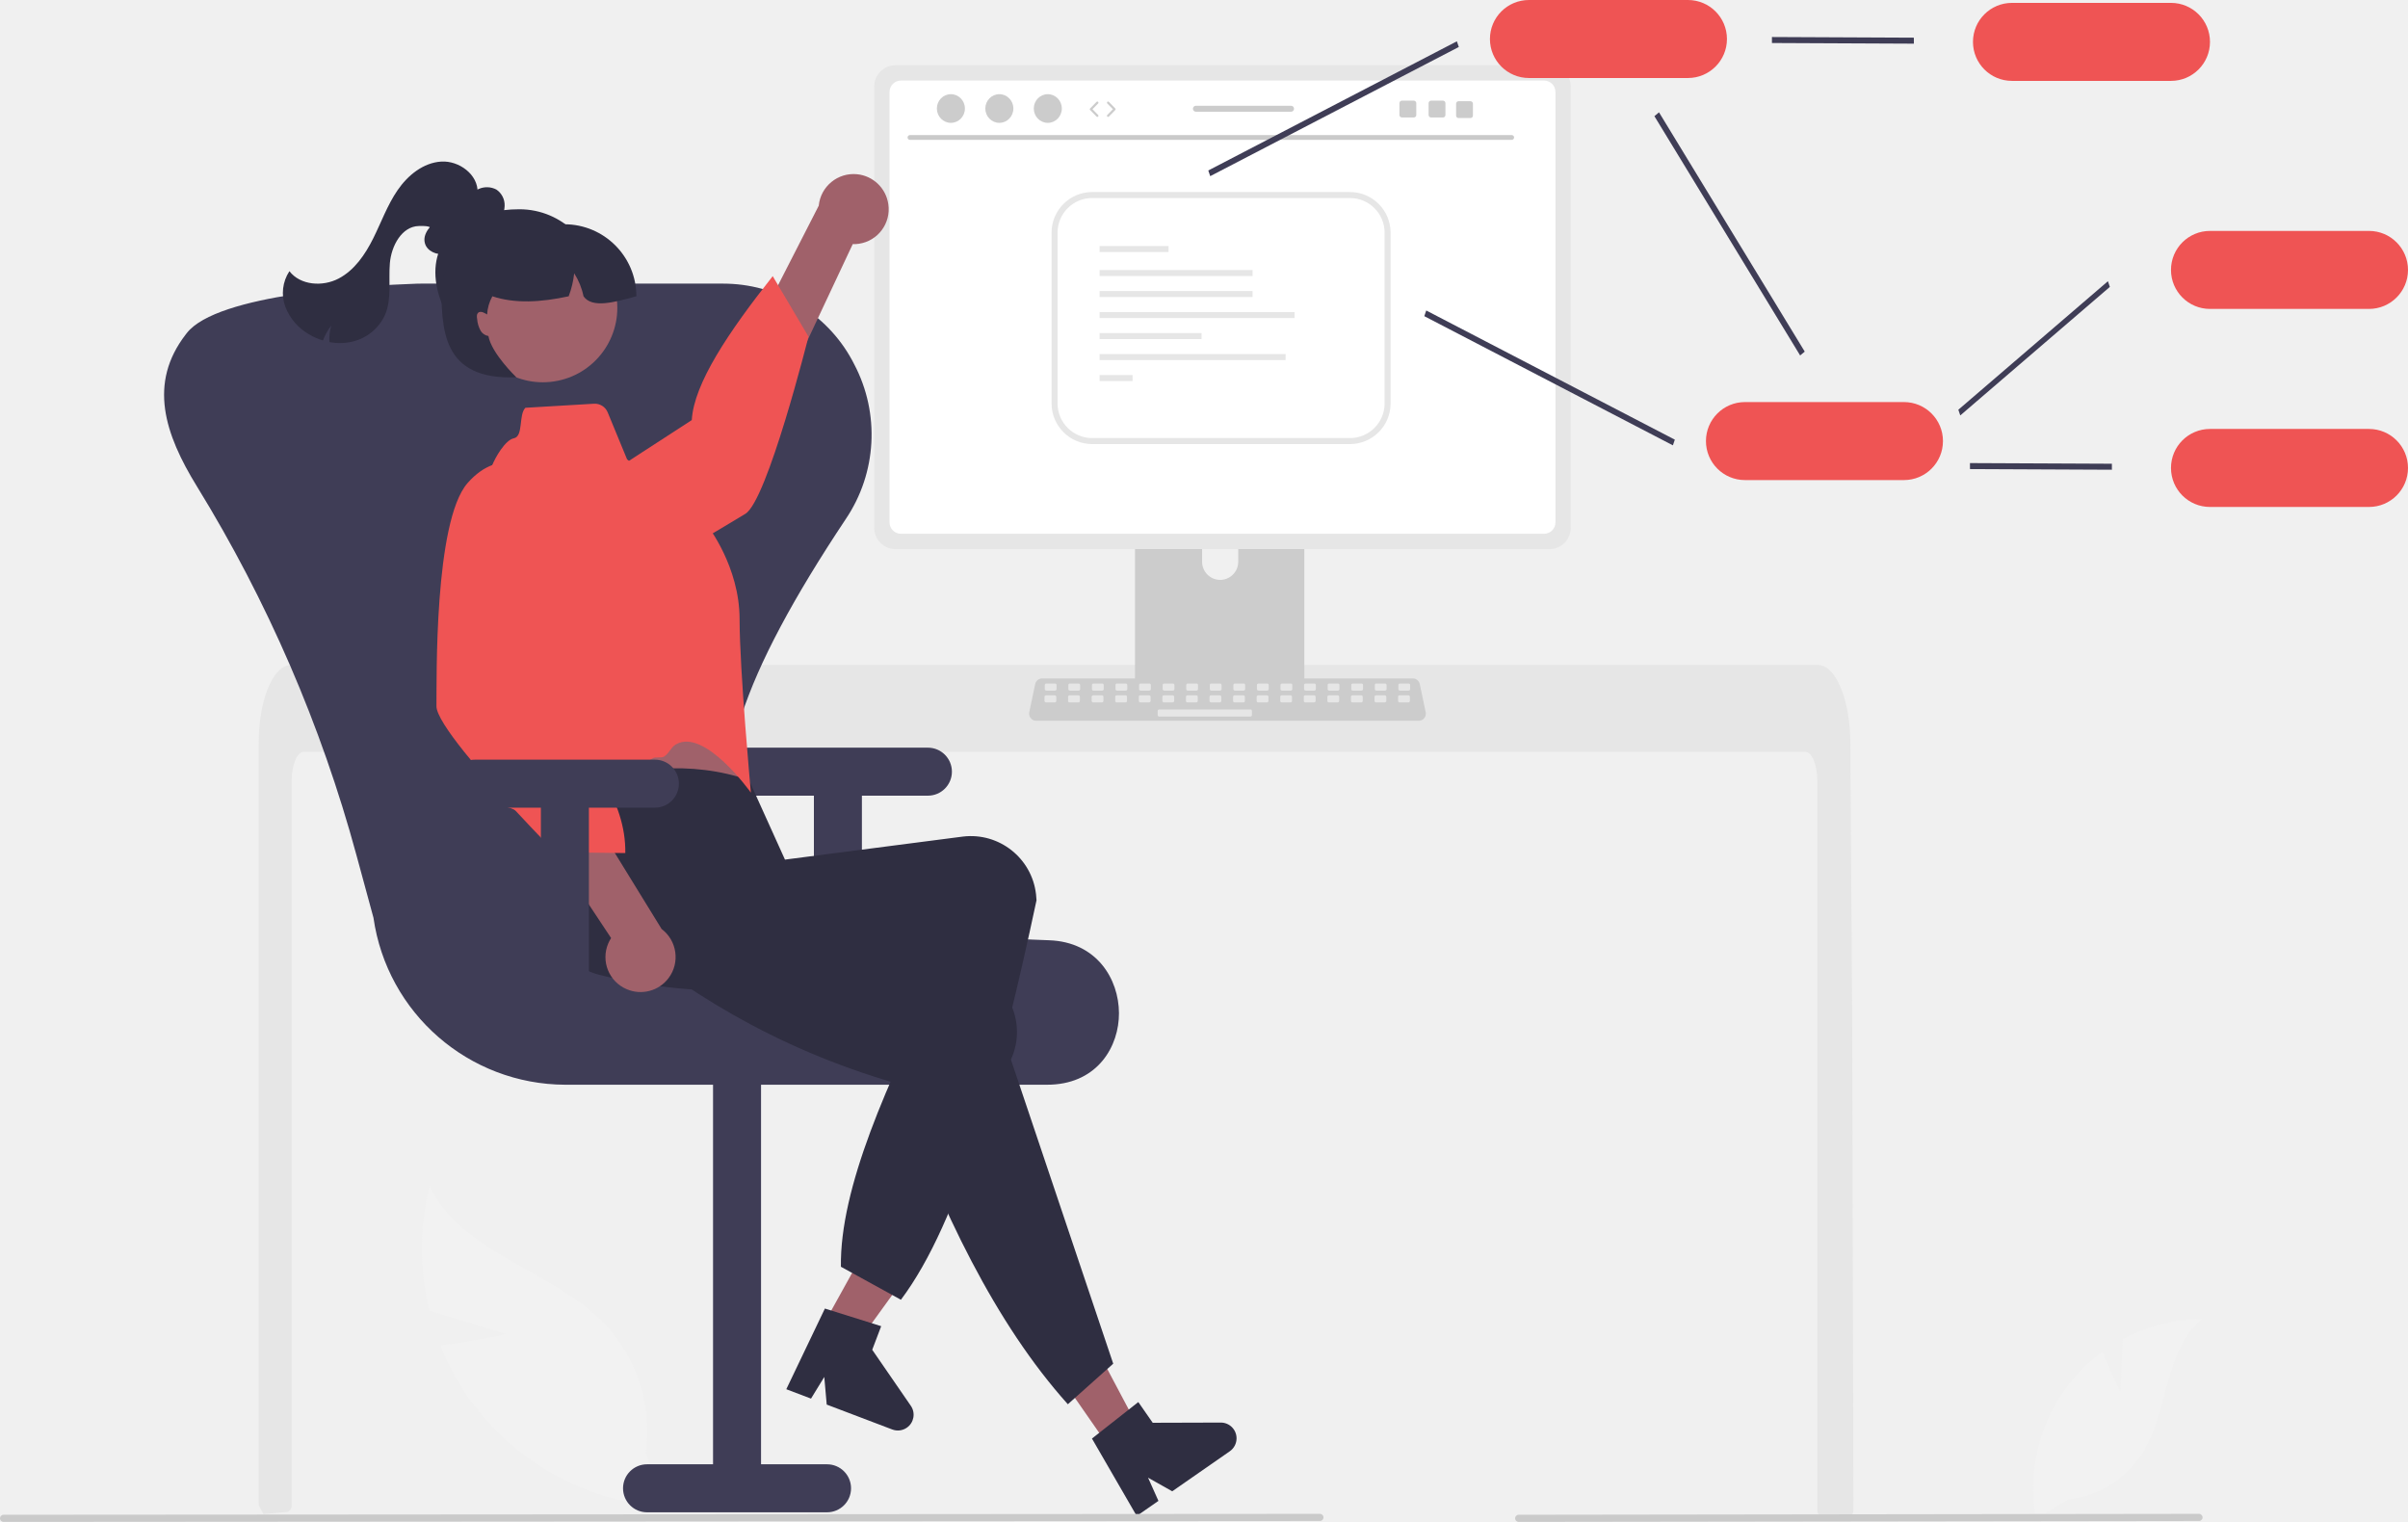
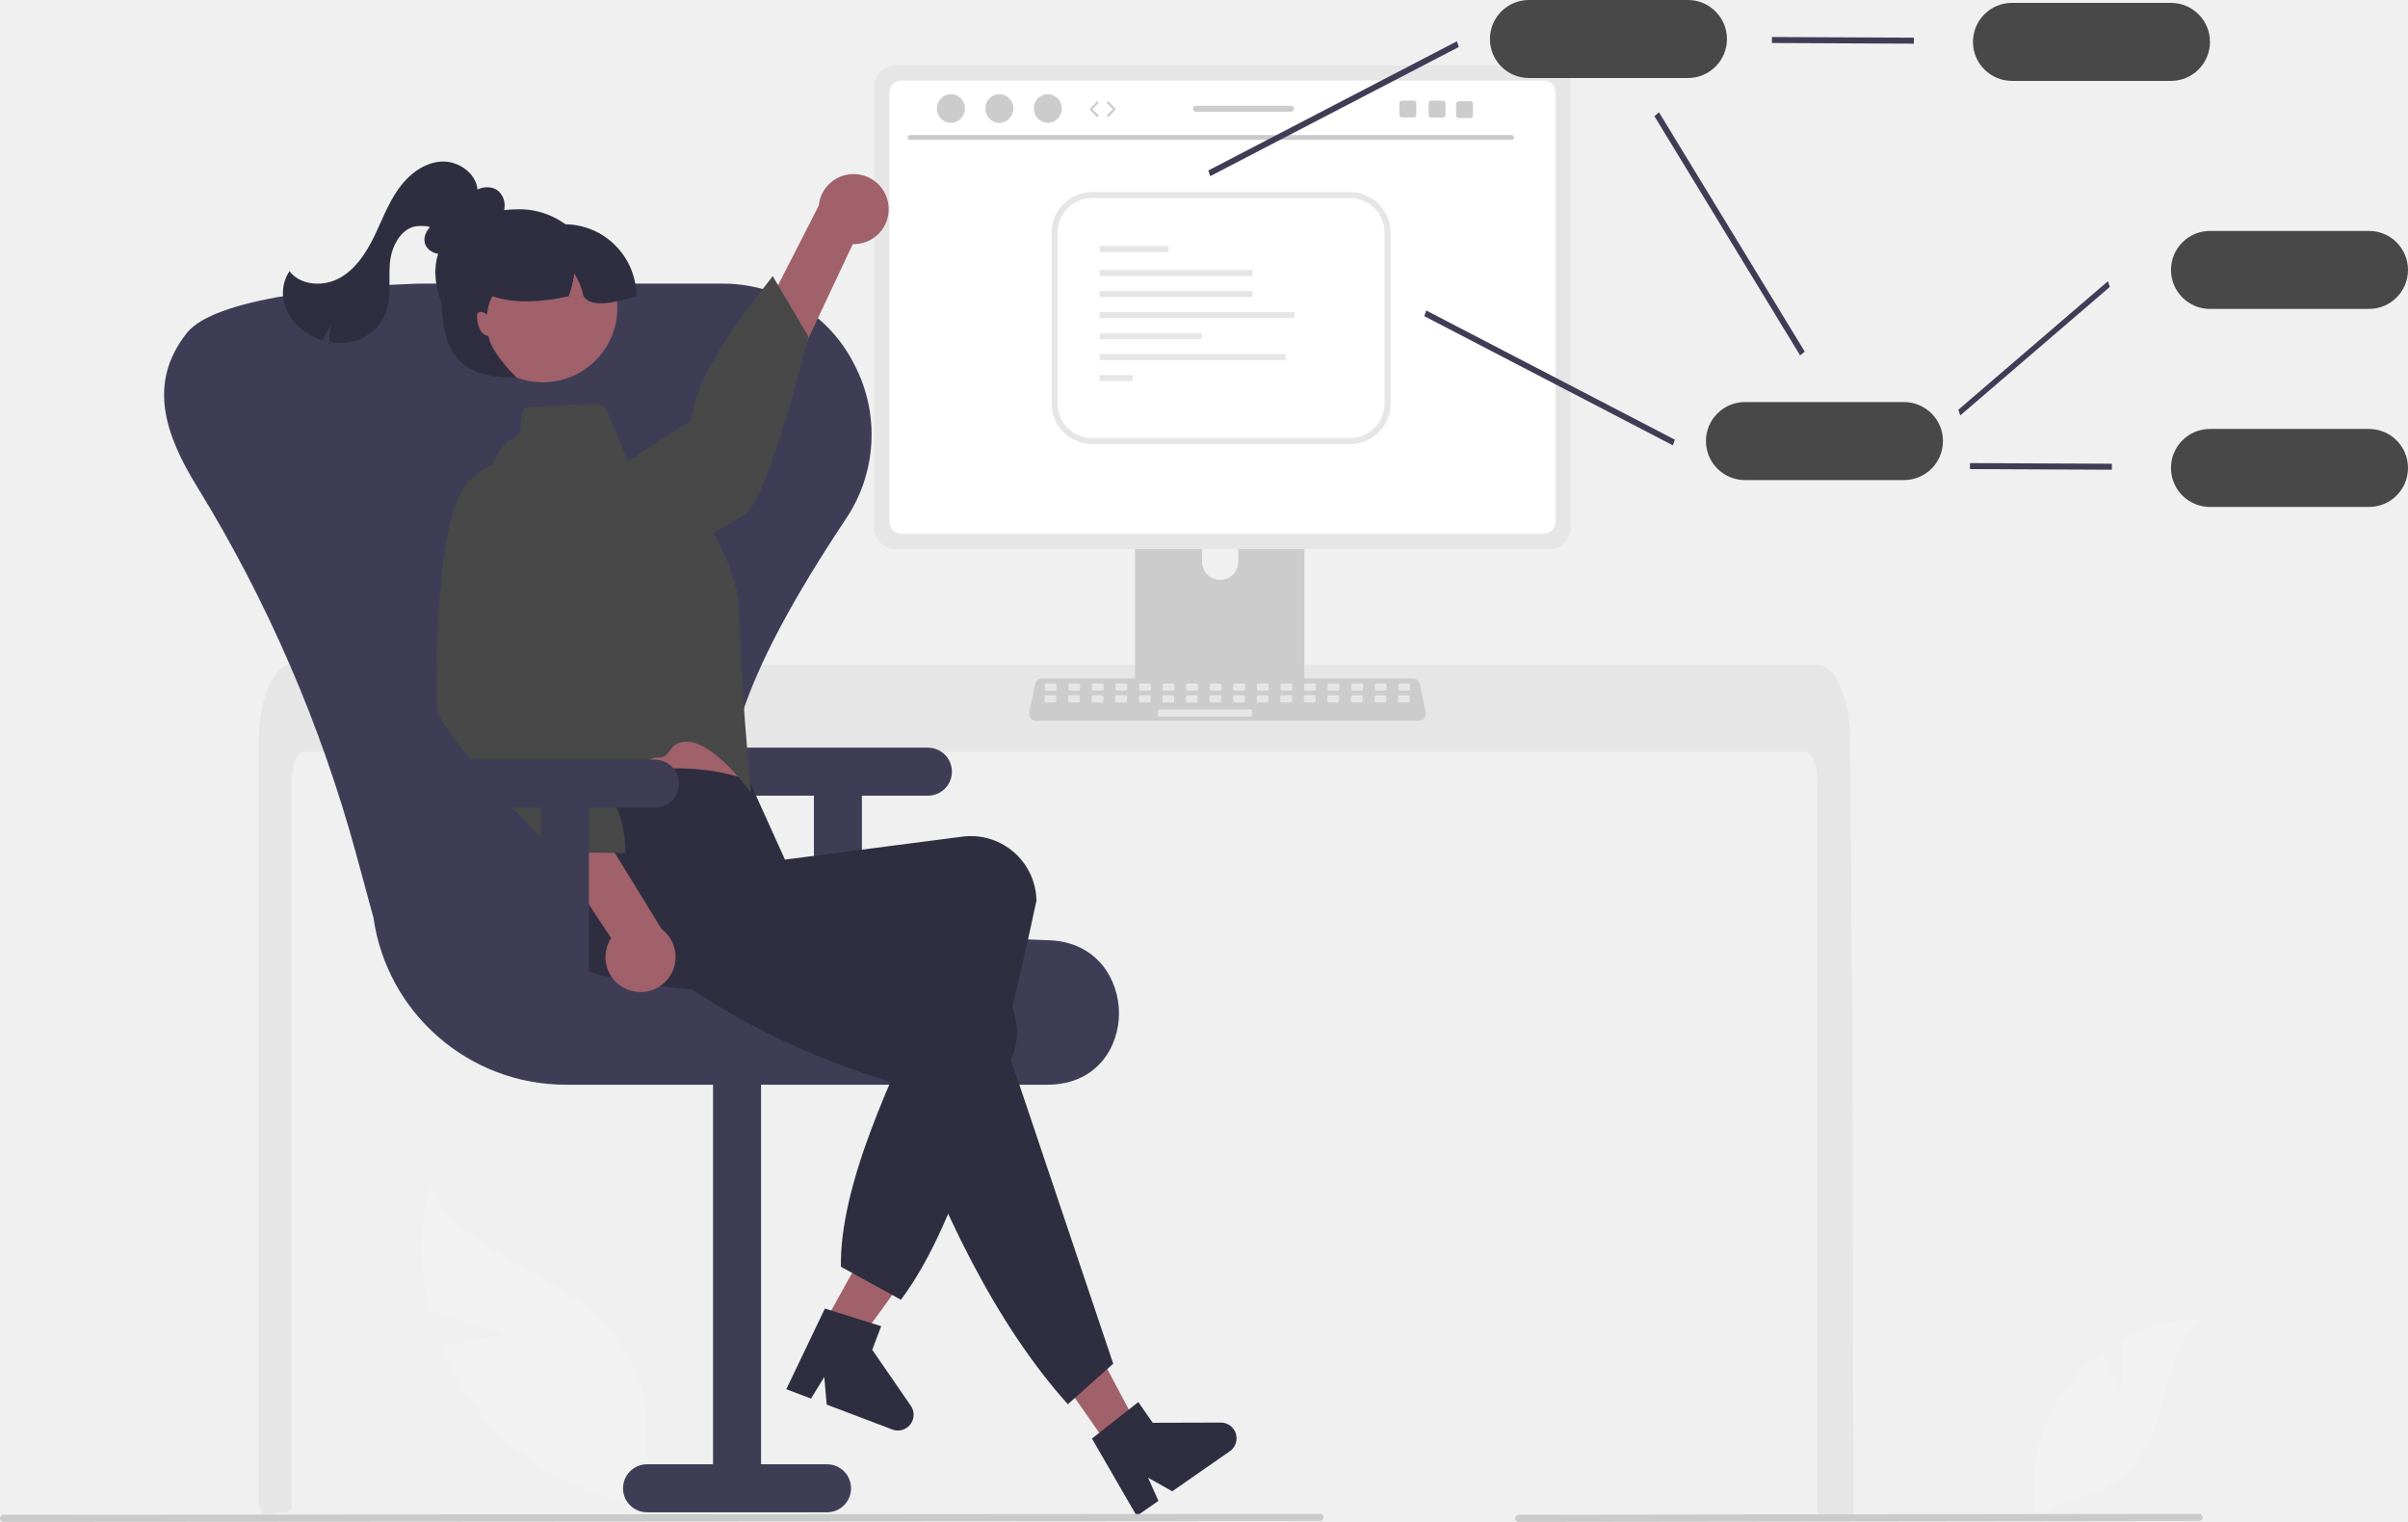
<svg xmlns="http://www.w3.org/2000/svg" width="802.611" height="507.219" viewBox="0 0 802.611 507.219">
  <path d="M706.756,463.869l.782-17.576c8.149-4.356,17.238-6.656,26.477-6.702-12.717,10.397-11.127,30.438-19.749,44.419-5.515,8.791-14.728,14.597-25.038,15.779l-10.642,6.516c-2.955-16.475,1.452-33.417,12.06-46.364,2.976-3.56,6.389-6.73,10.157-9.438,2.549,6.72,5.954,13.366,5.954,13.366Z" fill="#f2f2f2" />
  <path d="M168.805,444.609l-25.68-7.775c-3.368-13.683-3.345-27.982,.067-41.654,10.575,22.709,40.792,27.909,58.207,45.916,10.915,11.461,16.026,27.264,13.888,42.946l5.621,18.181c-25.46-1.838-48.839-14.732-63.977-35.285-4.14-5.739-7.54-11.976-10.122-18.565,10.892-1.235,21.996-3.764,21.996-3.764Z" fill="#f2f2f2" />
  <path d="M617.773,503.43c-.004,.532-.215,1.042-.59,1.42-.374,.373-.882,.582-1.41,.58h-8.04c-1.101,.004-1.996-.885-2-1.986v-243.154c0-5.36-1.8-9.71-4.01-9.72H101.233c-2.22,.01-4.01,4.36-4.02,9.72v241.65c-.003,1.029-.785,1.889-1.81,1.99-1.62,.16-3.24,.3-4.85,.43-.04,0-.08,.01-.12,.01-.88,.08-1.76,.14-2.64,.21h-.01c-.46-.83-.9-1.68-1.35-2.53-.144-.289-.22-.607-.22-.93V247.68c0-1.48,.06-2.97,.16-4.44,.143-2.019,.393-4.028,.75-6.02,1.69-9.29,5.51-15.58,9.85-15.6h509c.633,.004,1.259,.137,1.84,.39,.853,.377,1.624,.917,2.27,1.59,.877,.912,1.627,1.938,2.23,3.05,2.14,3.77,3.67,9.39,4.21,15.93,0,.06,.01,.12,.01,.18,.14,1.62,.21,3.27,.2,4.92l.14,21.43,.09,12.78,.27,40.1,.1,14.24,.44,167.2Z" fill="#e6e6e6" />
  <path d="M432.024,147.486h-51.006c-1.503,.002-2.719,1.222-2.717,2.724v80.574h56.447v-80.574c.001-1.504-1.218-2.724-2.721-2.724h-.003Zm-25.331,45.781c-3.32-.015-6.007-2.703-6.023-6.023v-9.293c0-3.326,2.697-6.023,6.023-6.023s6.023,2.697,6.023,6.023v9.293c-.015,3.32-2.703,6.007-6.023,6.023Z" fill="#ccc" />
  <path d="M378.126,228.207v7.774c.002,.839,.681,1.518,1.52,1.52h53.758c.838-.004,1.516-.682,1.52-1.52v-7.774h-56.797Z" fill="#3f3d56" />
  <path d="M516.484,21.742h-218.029c-3.9,.006-7.06,3.166-7.066,7.066V175.935c.004,3.901,3.165,7.063,7.066,7.066h218.029c3.901-.004,7.063-3.165,7.066-7.066V28.808c-.006-3.9-3.166-7.06-7.066-7.066Z" fill="#e6e6e6" />
  <path d="M514.664,26.846h-214.388c-2.088,.005-3.779,1.699-3.779,3.787V174.113c.004,2.086,1.693,3.776,3.779,3.779h214.388c2.086-.004,3.776-1.693,3.779-3.779V30.633c-0-2.088-1.691-3.782-3.779-3.787Z" fill="#fff" />
  <path d="M472.905,240.206h-127.549c-1.296,0-2.346-1.051-2.346-2.346,0-.162,.017-.324,.05-.483l1.979-9.4c.232-1.083,1.188-1.859,2.296-1.863h123.591c1.108,.004,2.064,.779,2.296,1.863l1.979,9.4c.267,1.268-.545,2.512-1.813,2.779-.159,.033-.321,.05-.483,.05Z" fill="#ccc" />
  <rect x="348.241" y="227.806" width="3.928" height="2.357" rx=".488" ry=".488" fill="#e6e6e6" />
  <rect x="356.098" y="227.806" width="3.928" height="2.357" rx=".488" ry=".488" fill="#e6e6e6" />
  <rect x="363.954" y="227.806" width="3.928" height="2.357" rx=".488" ry=".488" fill="#e6e6e6" />
  <rect x="371.811" y="227.806" width="3.928" height="2.357" rx=".488" ry=".488" fill="#e6e6e6" />
  <rect x="379.668" y="227.806" width="3.928" height="2.357" rx=".488" ry=".488" fill="#e6e6e6" />
  <rect x="387.525" y="227.806" width="3.928" height="2.357" rx=".488" ry=".488" fill="#e6e6e6" />
  <rect x="395.382" y="227.806" width="3.928" height="2.357" rx=".488" ry=".488" fill="#e6e6e6" />
  <rect x="403.238" y="227.806" width="3.928" height="2.357" rx=".488" ry=".488" fill="#e6e6e6" />
  <rect x="411.095" y="227.806" width="3.928" height="2.357" rx=".488" ry=".488" fill="#e6e6e6" />
  <rect x="418.952" y="227.806" width="3.928" height="2.357" rx=".488" ry=".488" fill="#e6e6e6" />
  <rect x="426.809" y="227.806" width="3.928" height="2.357" rx=".488" ry=".488" fill="#e6e6e6" />
  <rect x="434.665" y="227.806" width="3.928" height="2.357" rx=".488" ry=".488" fill="#e6e6e6" />
  <rect x="442.522" y="227.806" width="3.928" height="2.357" rx=".488" ry=".488" fill="#e6e6e6" />
  <rect x="450.379" y="227.806" width="3.928" height="2.357" rx=".488" ry=".488" fill="#e6e6e6" />
  <rect x="458.236" y="227.806" width="3.928" height="2.357" rx=".488" ry=".488" fill="#e6e6e6" />
  <rect x="466.092" y="227.806" width="3.928" height="2.357" rx=".488" ry=".488" fill="#e6e6e6" />
  <rect x="348.148" y="231.735" width="3.928" height="2.357" rx=".488" ry=".488" fill="#e6e6e6" />
  <rect x="356.005" y="231.735" width="3.928" height="2.357" rx=".488" ry=".488" fill="#e6e6e6" />
  <rect x="363.862" y="231.735" width="3.928" height="2.357" rx=".488" ry=".488" fill="#e6e6e6" />
  <rect x="371.718" y="231.735" width="3.928" height="2.357" rx=".488" ry=".488" fill="#e6e6e6" />
  <rect x="379.575" y="231.735" width="3.928" height="2.357" rx=".488" ry=".488" fill="#e6e6e6" />
  <rect x="387.432" y="231.735" width="3.928" height="2.357" rx=".488" ry=".488" fill="#e6e6e6" />
  <rect x="395.289" y="231.735" width="3.928" height="2.357" rx=".488" ry=".488" fill="#e6e6e6" />
  <rect x="403.145" y="231.735" width="3.928" height="2.357" rx=".488" ry=".488" fill="#e6e6e6" />
  <rect x="411.002" y="231.735" width="3.928" height="2.357" rx=".488" ry=".488" fill="#e6e6e6" />
  <rect x="418.859" y="231.735" width="3.928" height="2.357" rx=".488" ry=".488" fill="#e6e6e6" />
  <rect x="426.716" y="231.735" width="3.928" height="2.357" rx=".488" ry=".488" fill="#e6e6e6" />
  <rect x="434.572" y="231.735" width="3.928" height="2.357" rx=".488" ry=".488" fill="#e6e6e6" />
  <rect x="442.429" y="231.735" width="3.928" height="2.357" rx=".488" ry=".488" fill="#e6e6e6" />
  <rect x="450.286" y="231.735" width="3.928" height="2.357" rx=".488" ry=".488" fill="#e6e6e6" />
  <rect x="458.143" y="231.735" width="3.928" height="2.357" rx=".488" ry=".488" fill="#e6e6e6" />
  <rect x="466" y="231.735" width="3.928" height="2.357" rx=".488" ry=".488" fill="#e6e6e6" />
  <rect x="385.861" y="236.449" width="31.427" height="2.357" rx=".488" ry=".488" fill="#e6e6e6" />
  <path d="M503.887,46.614h-200.602c-.441-.01-.79-.375-.78-.815,.009-.427,.353-.771,.78-.78h200.602c.441,.01,.79,.375,.78,.815-.009,.427-.353,.771-.78,.78Z" fill="#cacaca" />
  <ellipse cx="316.941" cy="36.166" rx="4.675" ry="4.779" fill="#ccc" />
  <ellipse cx="333.092" cy="36.166" rx="4.675" ry="4.779" fill="#ccc" />
  <ellipse cx="349.242" cy="36.166" rx="4.675" ry="4.779" fill="#ccc" />
  <polygon points="403.381 58.71 402.733 56.817 485.591 13.765 486.238 15.658 403.381 58.71" fill="#3f3d56" />
  <polygon points="653.381 138.452 652.733 136.559 702.591 93.725 703.238 95.617 653.381 138.452" fill="#3f3d56" />
  <polygon points="557.591 148.423 474.733 105.371 475.381 103.478 558.238 146.53 557.591 148.423" fill="#3f3d56" />
  <polygon points="600.006 118.465 551.431 38.719 552.966 37.436 601.54 117.182 600.006 118.465" fill="#3f3d56" />
  <polygon points="637.914 14.554 590.607 14.336 590.607 12.336 637.914 12.554 637.914 14.554" fill="#3f3d56" />
-   <path d="M723.611,26.959h-53c-7.18,0-13-5.82-13-13s5.82-13,13-13h53c7.18,0,13,5.82,13,13s-5.82,13-13,13h0Z" fill="#ef5454" />
-   <path d="M789.611,102.959h-53c-7.18,0-13-5.82-13-13s5.82-13,13-13h53c7.18,0,13,5.82,13,13s-5.82,13-13,13Z" fill="#ef5454" />
+   <path d="M723.611,26.959h-53c-7.18,0-13-5.82-13-13s5.82-13,13-13h53c7.18,0,13,5.82,13,13s-5.82,13-13,13h0Z" fill="#484848" />
+   <path d="M789.611,102.959h-53c-7.18,0-13-5.82-13-13s5.82-13,13-13h53c7.18,0,13,5.82,13,13s-5.82,13-13,13Z" fill="#484848" />
  <polygon points="703.914 156.553 656.607 156.336 656.607 154.336 703.914 154.553 703.914 156.553" fill="#3f3d56" />
-   <path d="M789.611,168.959h-53c-7.18,0-13-5.82-13-13s5.82-13,13-13h53c7.18,0,13,5.82,13,13s-5.82,13-13,13Z" fill="#ef5454" />
-   <path d="M634.611,160h-53c-7.18,0-13-5.82-13-13s5.82-13,13-13h53c7.18,0,13,5.82,13,13s-5.82,13-13,13Z" fill="#ef5454" />
-   <path d="M562.611,26h-53c-7.18,0-13-5.82-13-13s5.82-13,13-13h53c7.18,0,13,5.82,13,13s-5.82,13-13,13Z" fill="#ef5454" />
+   <path d="M789.611,168.959h-53c-7.18,0-13-5.82-13-13s5.82-13,13-13h53c7.18,0,13,5.82,13,13s-5.82,13-13,13Z" fill="#484848" />
+   <path d="M634.611,160h-53c-7.18,0-13-5.82-13-13s5.82-13,13-13h53c7.18,0,13,5.82,13,13s-5.82,13-13,13Z" fill="#484848" />
+   <path d="M562.611,26h-53c-7.18,0-13-5.82-13-13s5.82-13,13-13h53c7.18,0,13,5.82,13,13s-5.82,13-13,13Z" fill="#484848" />
  <path d="M309.283,249.18h-60c-4.418,0-8,3.582-8,8s3.582,8,8,8h22v62h16v-62h22c4.418,0,8-3.582,8-8s-3.582-8-8-8Z" fill="#3f3d56" />
  <path d="M348.884,361.517H188.401c-32.159-.118-59.366-23.8-63.916-55.636l-5.681-20.896c-11.758-43.3-29.667-84.69-53.181-122.903-10.747-17.454-16.279-34.349-3.715-50.615,.107-.139,.212-.275,.316-.41,10.077-13.116,60.234-15.956,76.585-16.508,.646-.022,1.294-.033,1.945-.033h99.819c.651,0,1.3,.011,1.945,.033,17.958,.523,34.18,10.863,42.236,26.921,8.597,16.395,7.5,36.185-2.856,51.53-35.063,52.671-45.799,85.697-34.808,107.085,10.631,20.688,43.22,31.265,102.559,33.285,15.946,.543,23.265,12.96,23.316,24.267,.05,11.015-6.986,23.176-22.553,23.848-.506,.021-1.015,.032-1.528,.032Z" fill="#3f3d56" />
  <path d="M215.663,504.017h60c4.418,0,8-3.582,8-8s-3.582-8-8-8h-22v-135h-16v135h-22c-4.418,0-8,3.582-8,8s3.582,8,8,8Z" fill="#3f3d56" />
  <polygon points="269.969 449.592 280.305 455.206 307.667 417.375 292.411 409.088 269.969 449.592" fill="#a0616a" />
  <path d="M274.944,436.111l18.764,5.876-2.987,7.861,12.867,18.675c1.646,2.389,1.044,5.66-1.344,7.306-1.421,.98-3.233,1.198-4.847,.585l-21.844-8.299-.811-9.206-4.424,7.217-8.236-3.129,12.862-26.885Z" fill="#2f2e41" />
  <path d="M296.084,68.076c.926,6.347-3.469,12.243-9.816,13.169-.677,.099-1.361,.137-2.045,.116l-39.851,84.795-12.499-17.43,41.024-80.181c.63-6.418,6.344-11.11,12.763-10.48,5.37,.527,9.68,4.666,10.424,10.011v0Z" fill="#a0616a" />
-   <path d="M163.835,183.301s-1.068,14.814,15.685,17.719,61.539-25.415,68.894-29.764,21.062-59.061,21.062-59.061l-11.92-20.162c-14.717,18.617-26.275,35.784-26.977,47.97l-66.744,43.297Z" fill="#ef5454" />
+   <path d="M163.835,183.301s-1.068,14.814,15.685,17.719,61.539-25.415,68.894-29.764,21.062-59.061,21.062-59.061l-11.92-20.162c-14.717,18.617-26.275,35.784-26.977,47.97l-66.744,43.297Z" fill="#484848" />
  <path d="M183.175,234.327l3.618,15.546s.036,14.335,2.574,16.978c2.521,2.631,57.955-2.651,57.955-2.651,0,0-5.877-23.1-5.799-40.578l-58.349,10.706Z" fill="#a0616a" />
  <path d="M300.283,433.18l-20-11c-.38-26.025,15.273-61.243,33.84-98.132-41.523,7.141-80.696,9.429-114.579,.79-11.574-3.057-18.55-14.84-15.663-26.458,.132-.548,.284-1.091,.458-1.627,4.055-12.372-5.038-20.128,3.326-33.736,21.996-7.512,42.892-9.634,62-3l11.972,26.471,59.343-7.679c12-1.435,22.89,7.13,24.325,19.13,.007,.055,.013,.109,.019,.164,.08,.644,.132,1.291,.156,1.94-11.999,56.253-25.454,106.869-45.196,133.137Z" fill="#2f2e41" />
-   <path d="M175.12,135.904l22.861-1.35c1.976-.117,3.809,1.033,4.564,2.863l6.46,15.662,26.85,22.192s10.631,13.528,10.655,30.999,3.772,57.91,3.772,57.91c0,0-15.515-21.839-25.091-16.03-1.629,.988-2.202,3.009-3.909,4.03-.851,.509-2.818,.014-3.677,.525-13.196,7.833-26.958,15.486-28.244,14.145-2.525-2.635-5.587-16.098-5.587-16.098l-20.926-76.887c-2.297-8.191-.812-16.98,4.049-23.962,1.462-2.058,2.994-3.59,4.417-3.843,3.196-.681,1.496-7.844,3.806-10.156Z" fill="#ef5454" />
+   <path d="M175.12,135.904l22.861-1.35c1.976-.117,3.809,1.033,4.564,2.863l6.46,15.662,26.85,22.192s10.631,13.528,10.655,30.999,3.772,57.91,3.772,57.91c0,0-15.515-21.839-25.091-16.03-1.629,.988-2.202,3.009-3.909,4.03-.851,.509-2.818,.014-3.677,.525-13.196,7.833-26.958,15.486-28.244,14.145-2.525-2.635-5.587-16.098-5.587-16.098l-20.926-76.887c-2.297-8.191-.812-16.98,4.049-23.962,1.462-2.058,2.994-3.59,4.417-3.843,3.196-.681,1.496-7.844,3.806-10.156Z" fill="#484848" />
  <polygon points="369.589 482.16 379.239 475.451 357.378 434.207 343.136 444.109 369.589 482.16" fill="#a0616a" />
  <path d="M371.048,454.486l-15.124,13.518c-24.048-26.796-42.227-64.376-57.633-107.053-40.366-11.822-70.807-30.888-97.382-53.526-9.015-7.629-15.774-17.429-8.085-26.721,.359-.434,.735-.855,1.126-1.26,9.078-9.33,32.101-7.552,45.585-16.1l30.121,32.196-1.895,8.632,56.577,19.165c11.389,3.992,17.387,16.46,13.395,27.85-.02,.056-.039,.112-.059,.167-.212,.614-.45,1.217-.714,1.811l34.087,101.321Z" fill="#2f2e41" />
  <path d="M363.963,479.44l15.447-12.165,4.8,6.905,22.678-.069c2.901-.009,5.26,2.335,5.269,5.236,.005,1.726-.837,3.345-2.255,4.33l-19.187,13.338-8.055-4.531,3.457,7.728-7.234,5.029-14.92-25.8Z" fill="#2f2e41" />
  <path d="M208.878,329.673c-5.905-2.506-8.66-9.324-6.153-15.229,.267-.63,.59-1.234,.963-1.807l-51.754-78.102,21.386-1.626,47.202,76.707c5.157,3.873,6.198,11.193,2.325,16.35-3.241,4.315-9.016,5.848-13.969,3.707v0Z" fill="#a0616a" />
-   <path d="M179.121,156.811s-12.103-8.608-23.289,4.198-10.252,65.787-10.357,74.331c-.033,2.675,3.83,8.448,9.153,15.117,2.39,2.994,5.073,6.168,7.831,9.323,1.596,1.826,.221,5.626,1.823,7.401,1.593,1.765,6.164,1.505,7.68,3.143,7.194,7.775,13.039,13.694,13.039,13.694l23.42,.288c.264-17.41-11.659-32.951-26.976-47.97l-2.324-79.524Z" fill="#ef5454" />
+   <path d="M179.121,156.811s-12.103-8.608-23.289,4.198-10.252,65.787-10.357,74.331c-.033,2.675,3.83,8.448,9.153,15.117,2.39,2.994,5.073,6.168,7.831,9.323,1.596,1.826,.221,5.626,1.823,7.401,1.593,1.765,6.164,1.505,7.68,3.143,7.194,7.775,13.039,13.694,13.039,13.694l23.42,.288c.264-17.41-11.659-32.951-26.976-47.97l-2.324-79.524Z" fill="#484848" />
  <path d="M155.514,81.008c-2.217,1.6-4.55,3.249-7.256,3.646s-5.873-.911-6.622-3.541c-.916-3.216,1.988-6.144,4.598-8.234l8.276-6.627c1.516-1.344,3.226-2.45,5.074-3.281,1.88-.827,4.034-.755,5.854,.196,1.809,1.221,2.854,3.293,2.763,5.474-.118,2.149-.827,4.224-2.05,5.996-3.104,4.839-8.05,8.2-13.691,9.307" fill="#2f2e41" />
  <path d="M218.283,253.18h-60c-4.418,0-8,3.582-8,8s3.582,8,8,8h22v62h16v-62h22c4.418,0,8-3.582,8-8s-3.582-8-8-8Z" fill="#3f3d56" />
  <path d="M159.19,64.224c.241-5.998-6.15-10.748-12.14-10.372s-11.138,4.588-14.535,9.538c-3.396,4.945-5.435,10.673-8.111,16.042s-6.237,10.626-11.553,13.409c-5.315,2.778-12.713,2.283-16.386-2.461-2.317,3.513-2.82,7.92-1.357,11.865,1.504,3.894,4.309,7.149,7.938,9.211,1.445,.857,2.988,1.535,4.596,2.021,.663-1.79,1.596-3.467,2.766-4.975-.529,1.785-.73,3.65-.596,5.507,2.478,.475,5.028,.435,7.49-.118,4.902-1.097,9.002-4.44,11.062-9.021,2.246-5.318,1.102-11.381,1.583-17.133,.476-5.753,3.943-12.321,9.716-12.415,4.396-.072,3.814,.29,6.6,3.692" fill="#2f2e41" />
  <path d="M199.111,95.742c0,14.359-11.641,26-26,26s-28-16.641-28-31,13.641-21,28-21,26,11.641,26,26Z" fill="#2f2e41" />
  <circle cx="180.951" cy="102.598" r="24.805" transform="translate(-16.89425 38.3571) rotate(-11.56418)" fill="#a0616a" />
  <path d="M212.111,98.742c-7.343,2.005-14.757,4.107-17.62,0-.556-2.723-1.611-5.32-3.11-7.66-.282,2.621-.897,5.195-1.83,7.66-9.277,2.016-17.948,2.498-25.44,0-1.03,1.863-1.628,3.934-1.75,6.06-.37-.233-.758-.437-1.16-.61-.482-.272-1.058-.323-1.58-.14-.361,.218-.601,.591-.65,1.01-.05,.417-.029,.84,.06,1.25,.105,1.43,.532,2.818,1.25,4.06,.574,.865,1.485,1.449,2.51,1.61,1.04,5.85,9.32,13.76,9.32,13.76-25,1-25-15.96-25-32l3-6h10v-13h28c13.253,.003,23.997,10.747,24,24Z" fill="#2f2e41" />
  <path d="M439.947,506.911l-438.75,.307c-.658,.003-1.193-.527-1.197-1.184s.527-1.193,1.184-1.197h.012l438.75-.307c.658,.002,1.189,.537,1.187,1.195-.002,.655-.532,1.185-1.187,1.187Z" fill="#cacaca" />
  <path d="M732.947,506.911l-226.75,.307c-.658,.003-1.193-.527-1.197-1.184s.527-1.193,1.185-1.197h.012l226.75-.307c.658-.002,1.192,.529,1.195,1.187s-.529,1.192-1.187,1.195h-.008Z" fill="#cacaca" />
  <path d="M449.974,148h-85.953c-7.465-.008-13.515-6.058-13.523-13.523v-56.953c.008-7.465,6.058-13.515,13.523-13.523h85.953c7.465,.008,13.515,6.058,13.523,13.523v56.953c-.008,7.465-6.058,13.515-13.524,13.523Zm-85.953-82c-6.361,.007-11.516,5.162-11.523,11.523v56.953c.007,6.361,5.162,11.516,11.523,11.523h85.953c6.361-.007,11.516-5.162,11.523-11.523v-56.953c-.007-6.361-5.162-11.516-11.523-11.523l-85.953-0Z" fill="#e6e6e6" />
  <rect x="366.498" y="82" width="22.991" height="2" fill="#e6e6e6" />
  <rect x="366.498" y="90" width="51" height="2" fill="#e6e6e6" />
  <rect x="366.498" y="97" width="51" height="2" fill="#e6e6e6" />
  <rect x="366.498" y="104" width="65" height="2" fill="#e6e6e6" />
  <rect x="366.498" y="111" width="34" height="2" fill="#e6e6e6" />
  <rect x="366.498" y="118" width="62" height="2" fill="#e6e6e6" />
  <rect x="366.498" y="125" width="11" height="2" fill="#e6e6e6" />
  <path d="M365.749,38.958c-.097,0-.194-.038-.267-.112l-2.134-2.181c-.142-.145-.142-.378,0-.523l2.134-2.181c.145-.148,.382-.15,.529-.006,.148,.144,.15,.381,.006,.529l-1.878,1.92,1.878,1.92c.144,.148,.142,.384-.006,.529-.073,.071-.167,.107-.261,.107Z" fill="#ccc" />
  <path d="M369.334,38.958c-.094,0-.189-.035-.261-.107-.148-.144-.15-.381-.006-.529l1.878-1.92-1.878-1.92c-.144-.148-.142-.384,.006-.529,.147-.145,.384-.142,.529,.006l2.134,2.181c.142,.145,.142,.378,0,.523l-2.134,2.181c-.073,.075-.17,.112-.267,.112Z" fill="#ccc" />
  <path d="M480.958,33.545h-3.967c-.452,0-.819,.366-.819,.819v3.971c0,.452,.366,.819,.819,.819h3.967c.452,0,.823-.366,.823-.819v-3.971c0-.452-.37-.819-.823-.819Z" fill="#ccc" />
  <path d="M471.235,33.545h-3.967c-.452,0-.819,.366-.819,.819v3.971c0,.452,.366,.819,.819,.819h3.967c.452,0,.823-.366,.823-.819v-3.971c0-.452-.37-.819-.823-.819Z" fill="#ccc" />
  <path d="M490.119,33.732h-3.967c-.452,0-.819,.366-.819,.819v3.971c0,.452,.366,.819,.819,.819h3.967c.452,0,.823-.366,.823-.819v-3.971c0-.452-.37-.819-.823-.819Z" fill="#ccc" />
  <path d="M430.319,35.243h-31.713c-.553,0-.998,.449-.998,.998s.445,.998,.998,.998h31.713c.55,0,.998-.449,.998-.998s-.449-.998-.998-.998Z" fill="#ccc" />
</svg>
